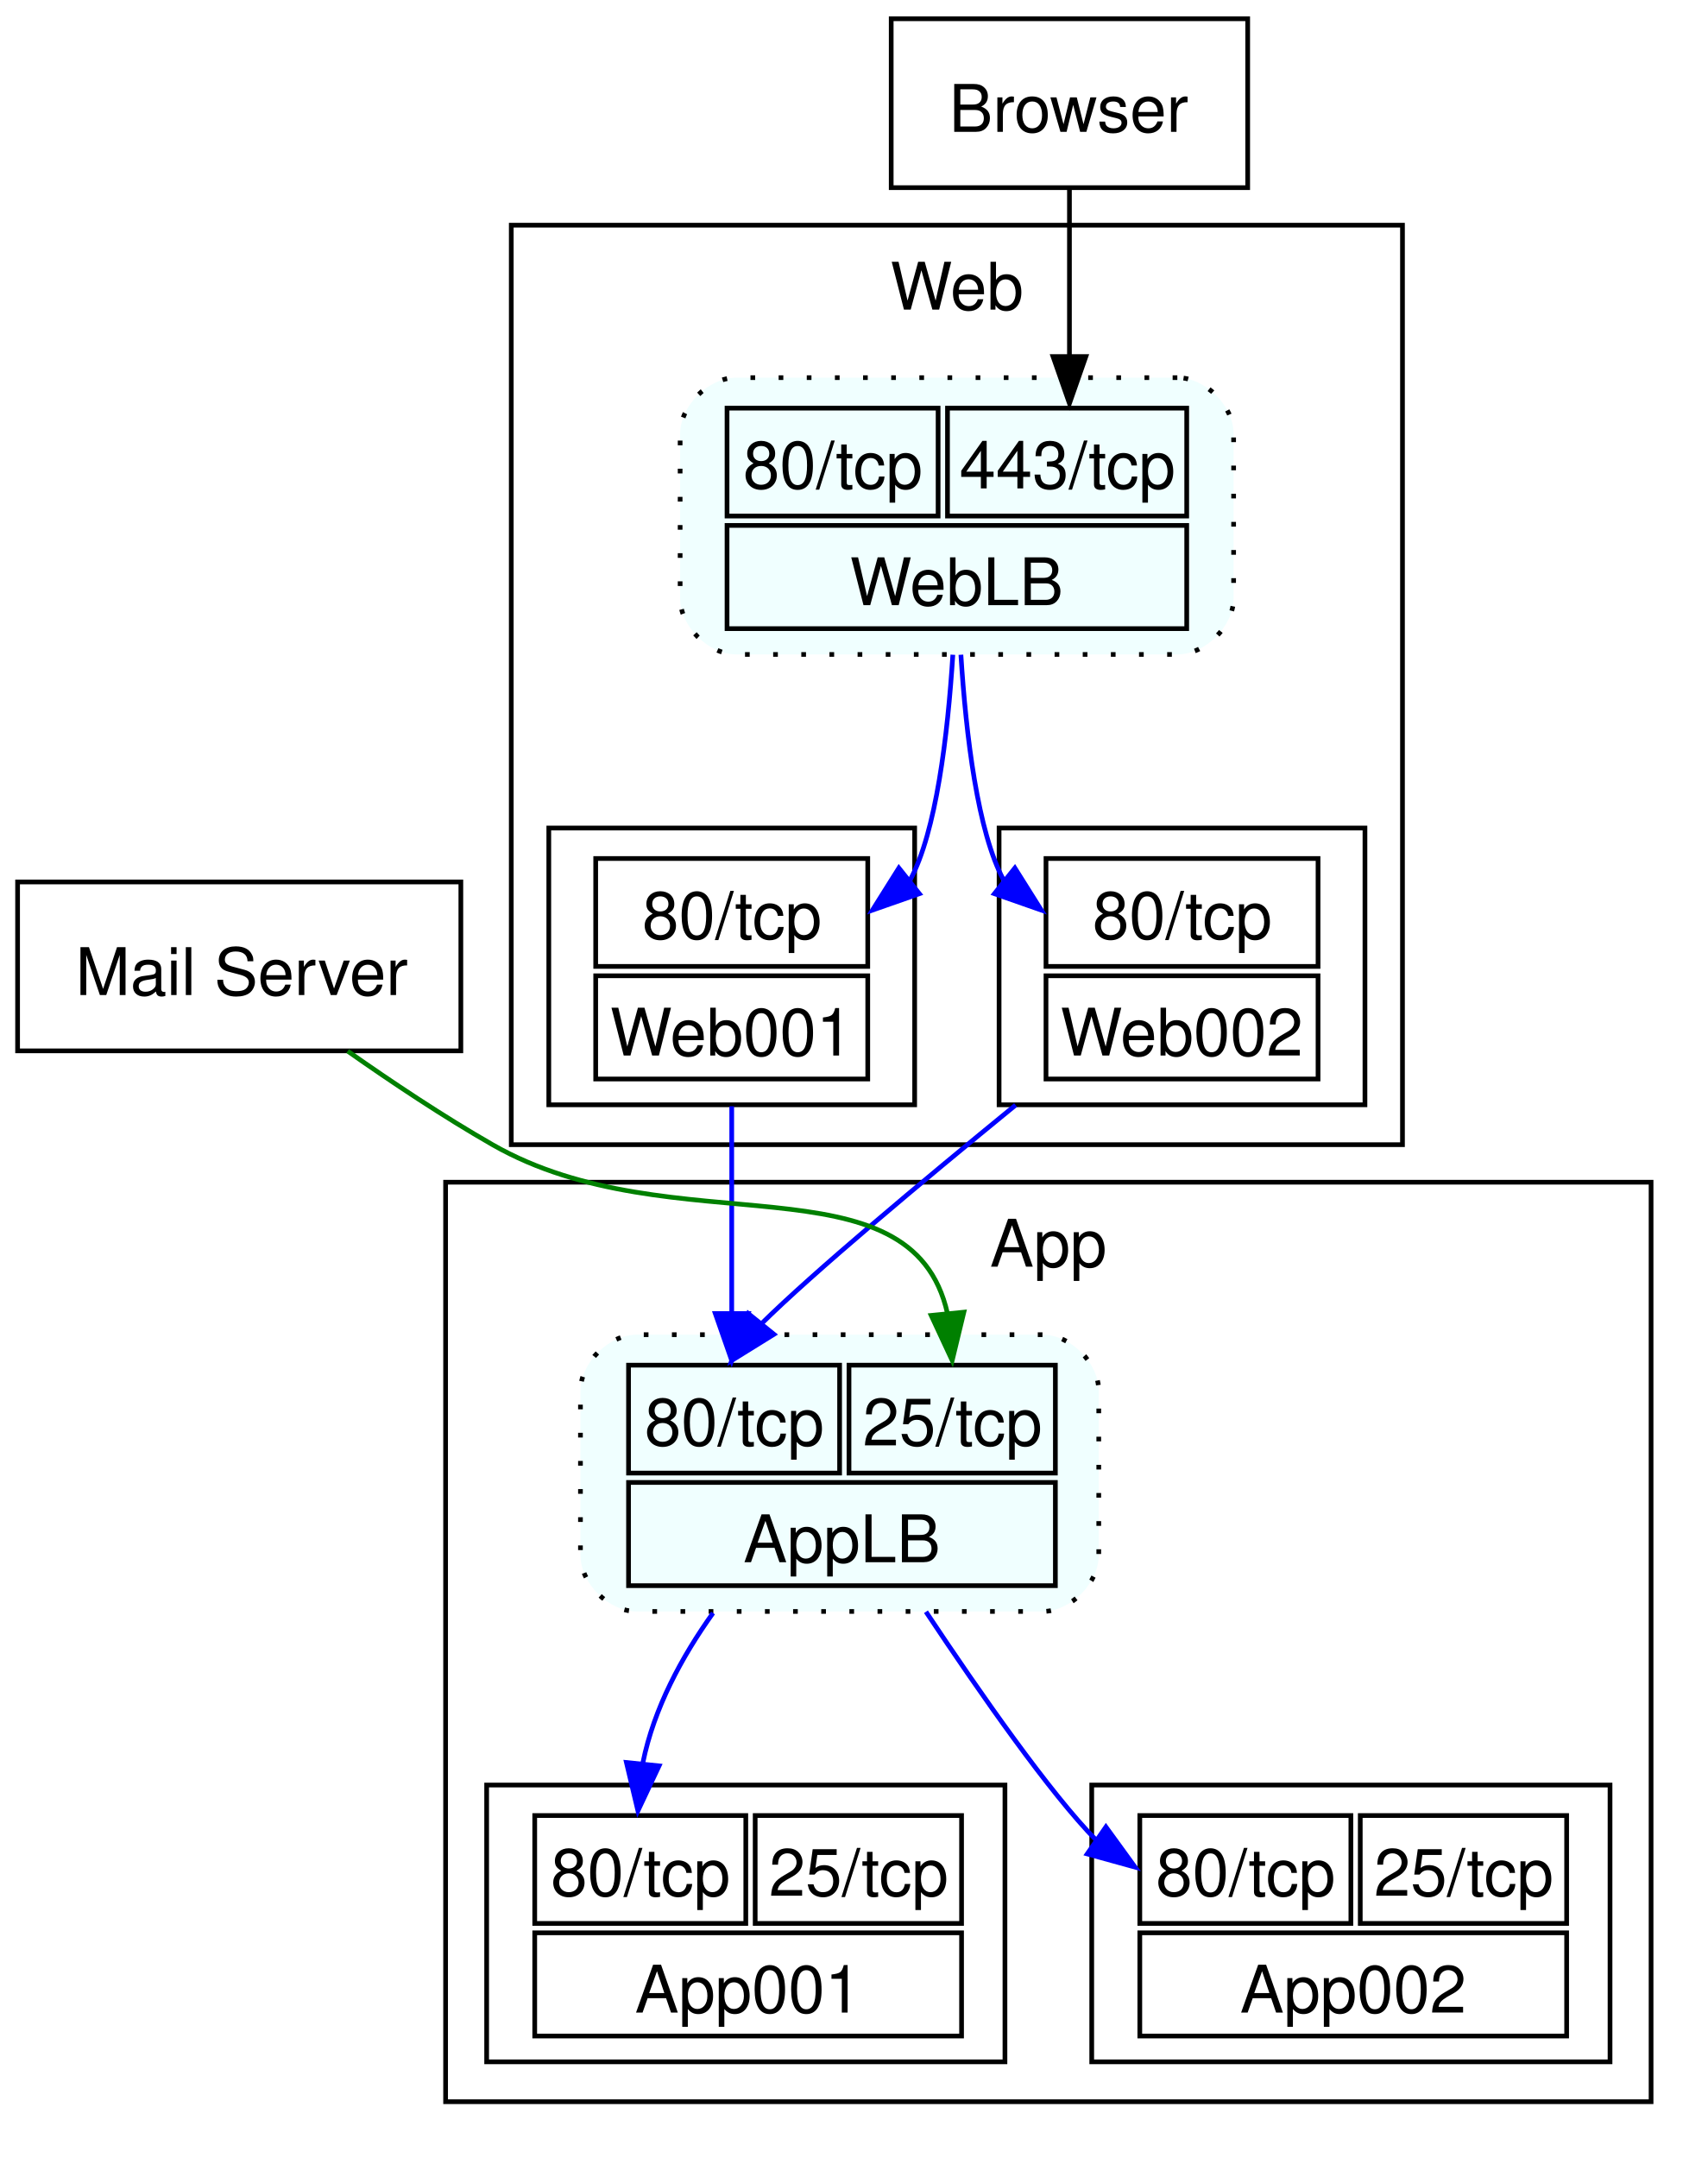
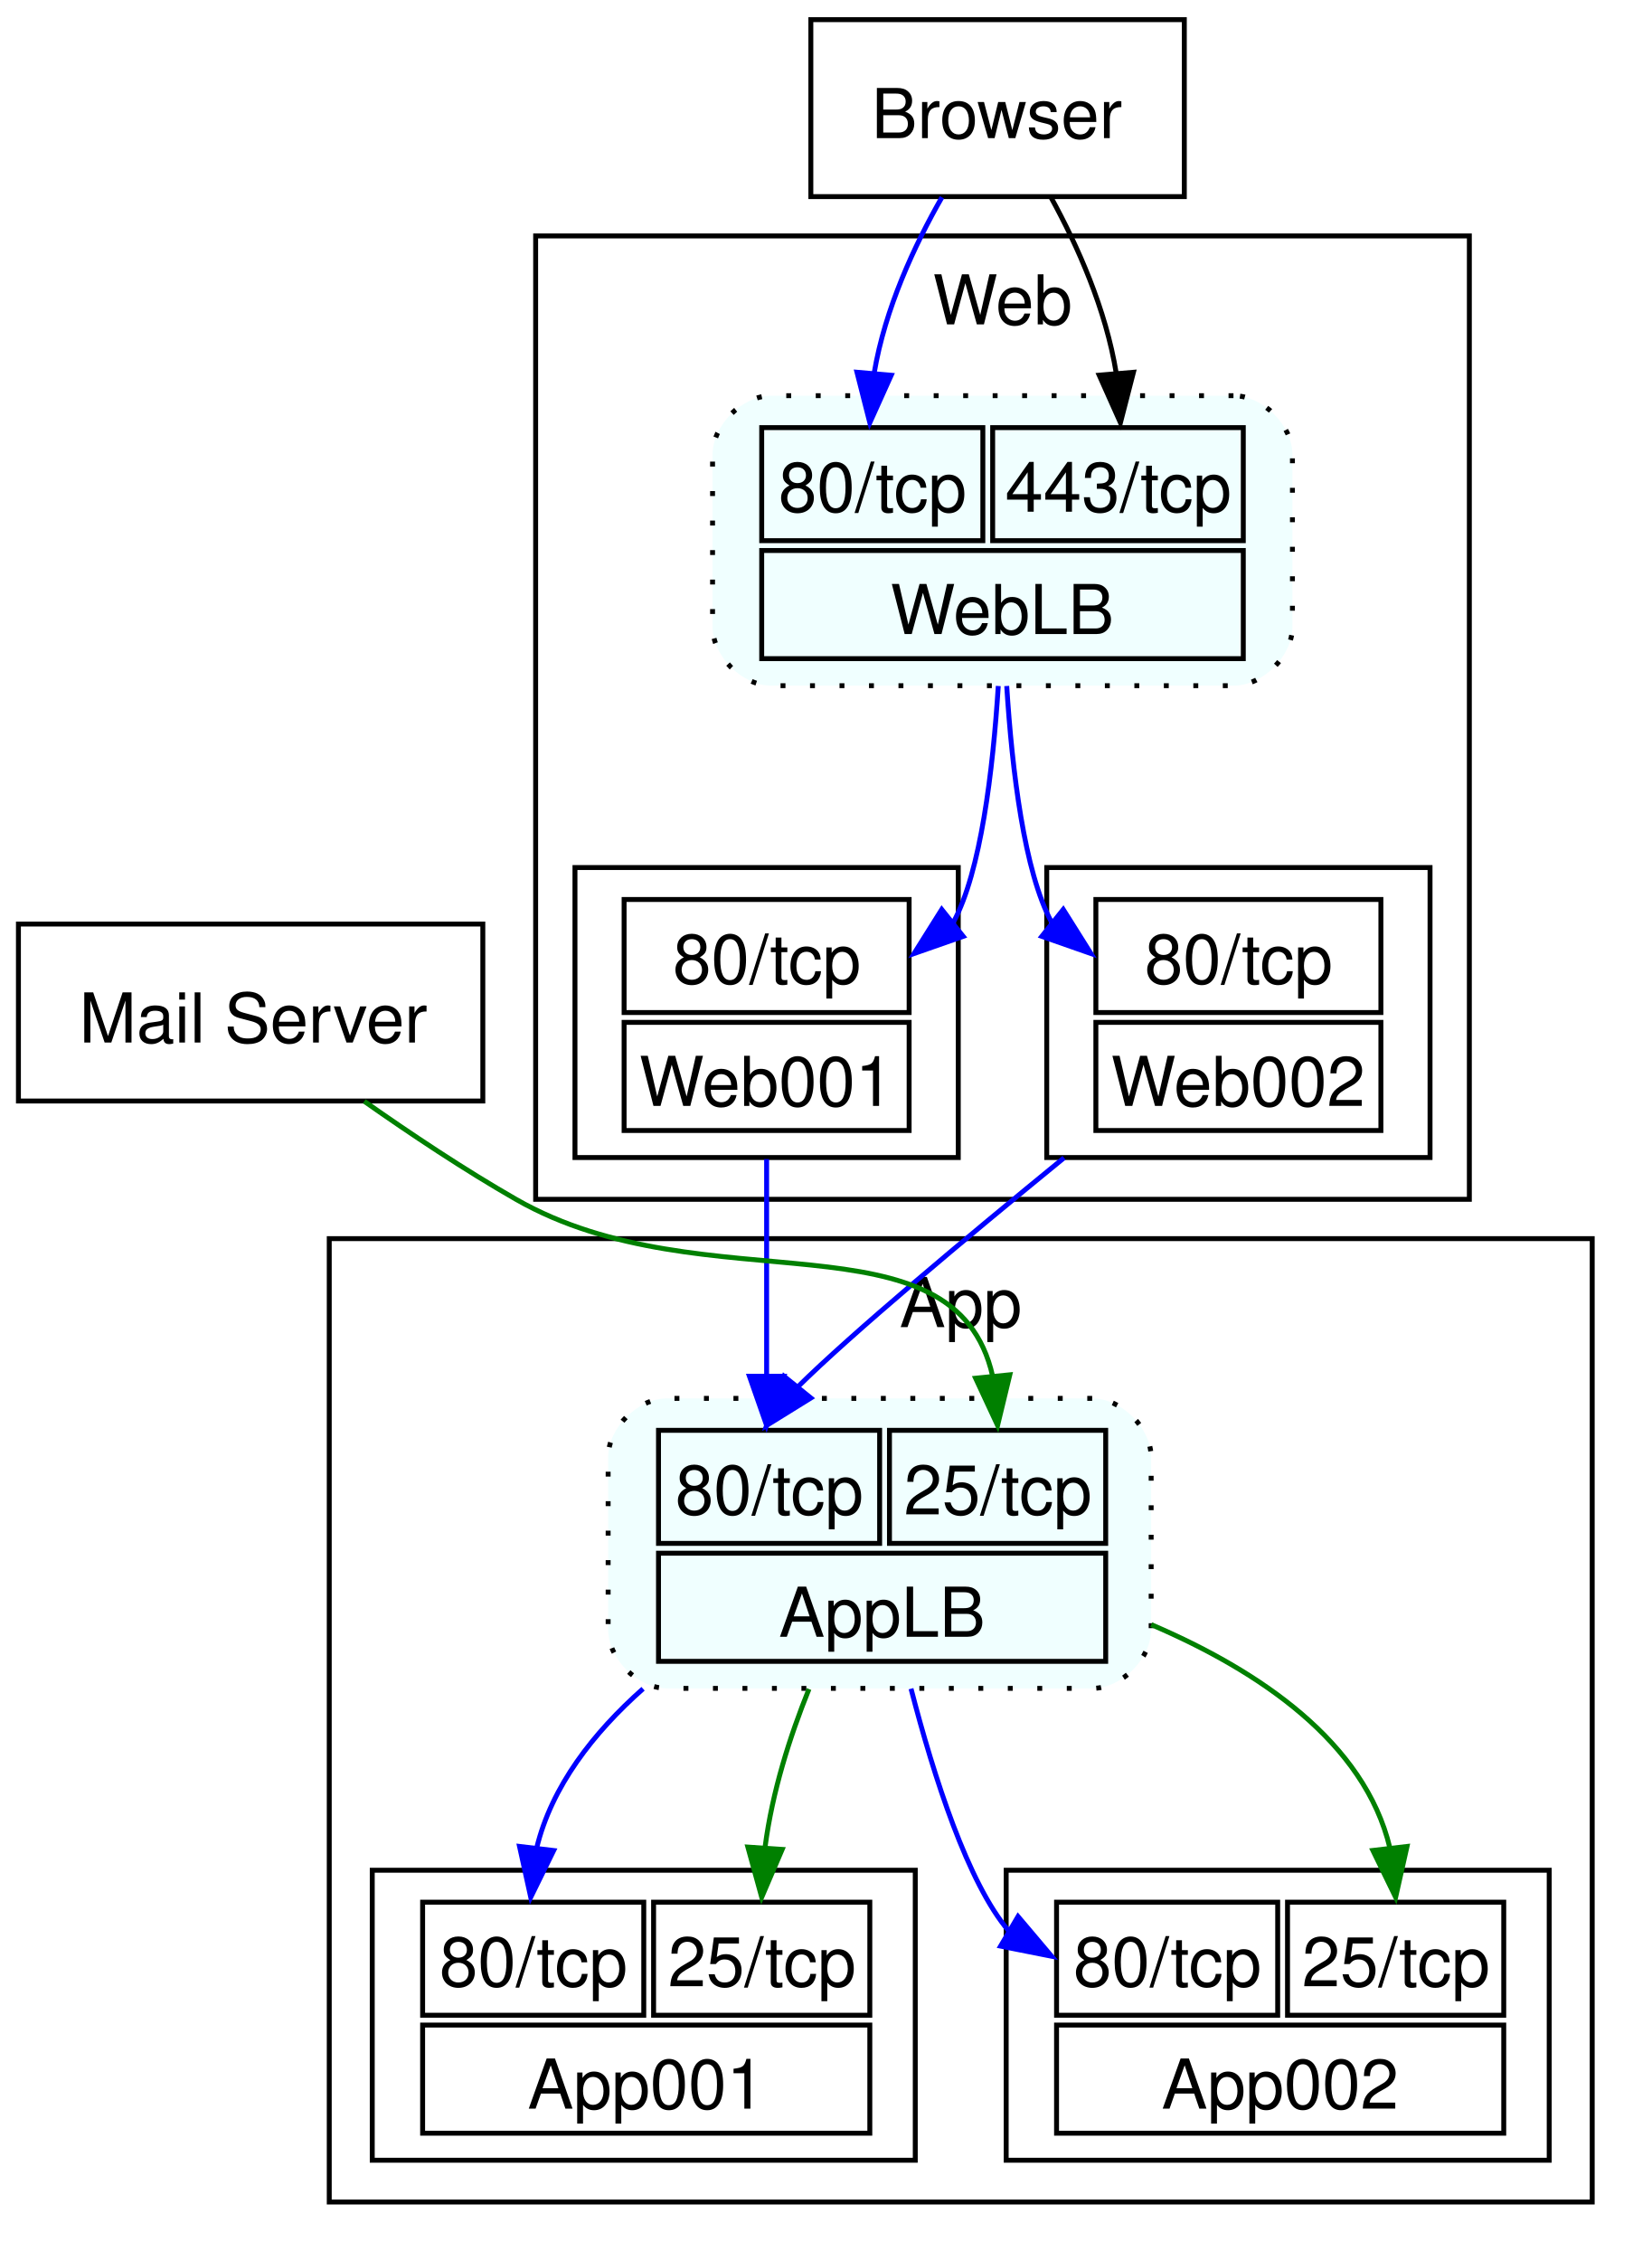
- <svg xmlns="http://www.w3.org/2000/svg" xmlns:xlink="http://www.w3.org/1999/xlink" width="364pt" height="460pt" viewBox="0.00 0.00 364.00 460.00">
+ <svg xmlns="http://www.w3.org/2000/svg" xmlns:xlink="http://www.w3.org/1999/xlink" width="336pt" height="460pt" viewBox="0.00 0.00 336.00 460.00">
  <g id="0" class="graph" transform="scale(1 1) rotate(0) translate(4 456)">
-     <polygon fill="white" stroke="white" points="-4,4 -4,-456 360,-456 360,4 -4,4" />
+     <polygon fill="white" stroke="white" points="-4,4 -4,-456 332,-456 332,4 -4,4" />
    <g id="1" class="cluster">
      <polygon fill="none" stroke="black" points="105,-212 105,-408 295,-408 295,-212 105,-212" />
      <text text-anchor="middle" x="200" y="-390" font-family="Helvetica,sans-Serif" font-size="14.00">Web</text>
    </g>
    <g id="2" class="cluster">
-       <polygon fill="none" stroke="black" points="91,-8 91,-204 348,-204 348,-8 91,-8" />
-       <text text-anchor="middle" x="219.5" y="-186" font-family="Helvetica,sans-Serif" font-size="14.00">App</text>
+       <polygon fill="none" stroke="black" points="63,-8 63,-204 320,-204 320,-8 63,-8" />
+       <text text-anchor="middle" x="191.5" y="-186" font-family="Helvetica,sans-Serif" font-size="14.00">App</text>
    </g>
    <g id="0" class="node">
      <g id="a_0">
        <a xlink:href="https://github.com/otahi/network_drawer/" xlink:title="WebLB">
          <path fill="azure" stroke="black" stroke-dasharray="1,5" d="M247,-375.5C247,-375.5 153,-375.5 153,-375.5 147,-375.5 141,-369.5 141,-363.5 141,-363.5 141,-328.5 141,-328.5 141,-322.5 147,-316.5 153,-316.5 153,-316.5 247,-316.5 247,-316.5 253,-316.5 259,-322.5 259,-328.5 259,-328.5 259,-363.5 259,-363.5 259,-369.5 253,-375.5 247,-375.5" />
          <polygon fill="none" stroke="black" points="151,-346 151,-369 196,-369 196,-346 151,-346" />
          <text text-anchor="start" x="154.431" y="-351.9" font-family="Helvetica,sans-Serif" font-size="14.00">80/tcp</text>
          <polygon fill="none" stroke="black" points="198,-346 198,-369 249,-369 249,-346 198,-346" />
          <text text-anchor="start" x="200.538" y="-351.9" font-family="Helvetica,sans-Serif" font-size="14.00">443/tcp</text>
          <polygon fill="none" stroke="black" points="151,-322 151,-344 249,-344 249,-322 151,-322" />
          <text text-anchor="start" x="177.168" y="-327" font-family="Helvetica,sans-Serif" font-size="14.00">WebLB</text>
        </a>
      </g>
    </g>
    <g id="1" class="node">
      <g id="a_1">
        <a xlink:title="Web001">
          <polygon fill="none" stroke="black" points="191,-279.5 113,-279.5 113,-220.5 191,-220.5 191,-279.5" />
          <polygon fill="none" stroke="black" points="123,-250 123,-273 181,-273 181,-250 123,-250" />
          <text text-anchor="start" x="132.931" y="-255.9" font-family="Helvetica,sans-Serif" font-size="14.00">80/tcp</text>
          <polygon fill="none" stroke="black" points="123,-226 123,-248 181,-248 181,-226 123,-226" />
          <text text-anchor="start" x="126.051" y="-231" font-family="Helvetica,sans-Serif" font-size="14.00">Web001</text>
        </a>
      </g>
    </g>
    <g id="3" class="edge">
      <path fill="none" stroke="blue" d="M199.141,-316.436C198.045,-299.18 195.572,-278.608 190.026,-268.401" />
      <polygon fill="blue" stroke="blue" points="192,-265.499 182,-262 187.636,-270.972 192,-265.499" />
    </g>
    <g id="2" class="node">
      <g id="a_2">
        <a xlink:title="Web002">
          <polygon fill="none" stroke="black" points="287,-279.5 209,-279.5 209,-220.5 287,-220.5 287,-279.5" />
          <polygon fill="none" stroke="black" points="219,-250 219,-273 277,-273 277,-250 219,-250" />
          <text text-anchor="start" x="228.931" y="-255.9" font-family="Helvetica,sans-Serif" font-size="14.00">80/tcp</text>
          <polygon fill="none" stroke="black" points="219,-226 219,-248 277,-248 277,-226 219,-226" />
          <text text-anchor="start" x="222.051" y="-231" font-family="Helvetica,sans-Serif" font-size="14.00">Web002</text>
        </a>
      </g>
    </g>
    <g id="4" class="edge">
      <path fill="none" stroke="blue" d="M200.859,-316.436C201.955,-299.18 204.428,-278.608 209.974,-268.401" />
      <polygon fill="blue" stroke="blue" points="212.364,-270.972 218,-262 208,-265.499 212.364,-270.972" />
    </g>
    <g id="3" class="node">
      <g id="a_3">
        <a xlink:title="AppLB">
          <path fill="azure" stroke="black" stroke-dasharray="1,5" d="M218.25,-171.5C218.25,-171.5 131.75,-171.5 131.75,-171.5 125.75,-171.5 119.75,-165.5 119.75,-159.5 119.75,-159.5 119.75,-124.5 119.75,-124.5 119.75,-118.5 125.75,-112.5 131.75,-112.5 131.75,-112.5 218.25,-112.5 218.25,-112.5 224.25,-112.5 230.25,-118.5 230.25,-124.5 230.25,-124.5 230.25,-159.5 230.25,-159.5 230.25,-165.5 224.25,-171.5 218.25,-171.5" />
          <polygon fill="none" stroke="black" points="130,-142 130,-165 175,-165 175,-142 130,-142" />
          <text text-anchor="start" x="133.431" y="-147.9" font-family="Helvetica,sans-Serif" font-size="14.00">80/tcp</text>
          <polygon fill="none" stroke="black" points="177,-142 177,-165 221,-165 221,-142 177,-142" />
          <text text-anchor="start" x="179.931" y="-147.9" font-family="Helvetica,sans-Serif" font-size="14.00">25/tcp</text>
          <polygon fill="none" stroke="black" points="130,-118 130,-140 221,-140 221,-118 130,-118" />
          <text text-anchor="start" x="154.483" y="-123" font-family="Helvetica,sans-Serif" font-size="14.00">AppLB</text>
        </a>
      </g>
    </g>
    <g id="5" class="edge">
      <path fill="none" stroke="blue" d="M152,-220.191C152,-207.217 152,-191.442 152,-176.321" />
      <polygon fill="blue" stroke="blue" points="155.5,-176 152,-166 148.5,-176 155.5,-176" />
    </g>
    <g id="6" class="edge">
      <path fill="none" stroke="blue" d="M212.526,-220.441C192.443,-204.036 169.215,-184.601 158.292,-173.792" />
      <polygon fill="blue" stroke="blue" points="161.006,-171.581 152,-166 155.559,-175.979 161.006,-171.581" />
    </g>
    <g id="4" class="node">
      <g id="a_4">
        <a xlink:title="App001">
-           <polygon fill="none" stroke="black" points="210.25,-75.5 99.75,-75.5 99.75,-16.5 210.25,-16.5 210.25,-75.5" />
-           <polygon fill="none" stroke="black" points="110,-46 110,-69 155,-69 155,-46 110,-46" />
-           <text text-anchor="start" x="113.431" y="-51.9" font-family="Helvetica,sans-Serif" font-size="14.00">80/tcp</text>
-           <polygon fill="none" stroke="black" points="157,-46 157,-69 201,-69 201,-46 157,-46" />
-           <text text-anchor="start" x="159.931" y="-51.9" font-family="Helvetica,sans-Serif" font-size="14.00">25/tcp</text>
-           <polygon fill="none" stroke="black" points="110,-22 110,-44 201,-44 201,-22 110,-22" />
-           <text text-anchor="start" x="131.366" y="-27" font-family="Helvetica,sans-Serif" font-size="14.00">App001</text>
+           <polygon fill="none" stroke="black" points="182.25,-75.5 71.75,-75.5 71.75,-16.5 182.25,-16.5 182.25,-75.5" />
+           <polygon fill="none" stroke="black" points="82,-46 82,-69 127,-69 127,-46 82,-46" />
+           <text text-anchor="start" x="85.431" y="-51.9" font-family="Helvetica,sans-Serif" font-size="14.00">80/tcp</text>
+           <polygon fill="none" stroke="black" points="129,-46 129,-69 173,-69 173,-46 129,-46" />
+           <text text-anchor="start" x="131.931" y="-51.9" font-family="Helvetica,sans-Serif" font-size="14.00">25/tcp</text>
+           <polygon fill="none" stroke="black" points="82,-22 82,-44 173,-44 173,-22 82,-22" />
+           <text text-anchor="start" x="103.366" y="-27" font-family="Helvetica,sans-Serif" font-size="14.00">App001</text>
        </a>
      </g>
    </g>
+     <g id="7" class="edge">
+       <path fill="none" stroke="green" d="M160.623,-112.37C156.71,-102.677 153.148,-91.456 151.693,-80.247" />
+       <polygon fill="green" stroke="green" points="155.167,-79.741 151,-70 148.183,-80.213 155.167,-79.741" />
+     </g>
    <g id="8" class="edge">
-       <path fill="none" stroke="blue" d="M148.012,-112.171C141.33,-102.814 135.406,-91.842 133.064,-80.283" />
-       <polygon fill="blue" stroke="blue" points="136.511,-79.587 132,-70 129.548,-80.307 136.511,-79.587" />
+       <path fill="none" stroke="blue" d="M126.856,-112.424C116.765,-103.478 108.243,-92.588 105.197,-79.976" />
+       <polygon fill="blue" stroke="blue" points="108.667,-79.512 104,-70 101.716,-80.346 108.667,-79.512" />
    </g>
    <g id="5" class="node">
      <g id="a_5">
        <a xlink:title="App002">
-           <polygon fill="none" stroke="black" points="339.25,-75.5 228.75,-75.5 228.75,-16.5 339.25,-16.5 339.25,-75.5" />
-           <polygon fill="none" stroke="black" points="239,-46 239,-69 284,-69 284,-46 239,-46" />
-           <text text-anchor="start" x="242.431" y="-51.9" font-family="Helvetica,sans-Serif" font-size="14.00">80/tcp</text>
-           <polygon fill="none" stroke="black" points="286,-46 286,-69 330,-69 330,-46 286,-46" />
-           <text text-anchor="start" x="288.931" y="-51.9" font-family="Helvetica,sans-Serif" font-size="14.00">25/tcp</text>
-           <polygon fill="none" stroke="black" points="239,-22 239,-44 330,-44 330,-22 239,-22" />
-           <text text-anchor="start" x="260.366" y="-27" font-family="Helvetica,sans-Serif" font-size="14.00">App002</text>
+           <polygon fill="none" stroke="black" points="311.25,-75.5 200.75,-75.5 200.75,-16.5 311.25,-16.5 311.25,-75.5" />
+           <polygon fill="none" stroke="black" points="211,-46 211,-69 256,-69 256,-46 211,-46" />
+           <text text-anchor="start" x="214.431" y="-51.9" font-family="Helvetica,sans-Serif" font-size="14.00">80/tcp</text>
+           <polygon fill="none" stroke="black" points="258,-46 258,-69 302,-69 302,-46 258,-46" />
+           <text text-anchor="start" x="260.931" y="-51.9" font-family="Helvetica,sans-Serif" font-size="14.00">25/tcp</text>
+           <polygon fill="none" stroke="black" points="211,-22 211,-44 302,-44 302,-22 211,-22" />
+           <text text-anchor="start" x="232.366" y="-27" font-family="Helvetica,sans-Serif" font-size="14.00">App002</text>
        </a>
      </g>
    </g>
+     <g id="9" class="edge">
+       <path fill="none" stroke="green" d="M230.267,-125.47C252.302,-116.05 273.686,-101.572 278.832,-80.033" />
+       <polygon fill="green" stroke="green" points="282.32,-80.338 280,-70 275.367,-79.528 282.32,-80.338" />
+     </g>
    <g id="10" class="edge">
-       <path fill="none" stroke="blue" d="M193.408,-112.436C205.132,-94.805 219.905,-73.712 229.702,-63.75" />
-       <polygon fill="blue" stroke="blue" points="231.774,-66.572 238,-58 227.787,-60.819 231.774,-66.572" />
+       <path fill="none" stroke="blue" d="M181.385,-112.436C186.051,-94.429 192.996,-72.812 201.291,-63.129" />
+       <polygon fill="blue" stroke="blue" points="203.16,-66.091 210,-58 199.607,-60.059 203.16,-66.091" />
    </g>
    <g id="6" class="node">
      <g id="a_6">
        <a xlink:title="Browser">
-           <polygon fill="none" stroke="black" points="262,-452 186,-452 186,-416 262,-416 262,-452" />
-           <text text-anchor="start" x="198.328" y="-427.9" font-family="Helvetica,sans-Serif" font-size="14.00">Browser</text>
+           <polygon fill="none" stroke="black" points="237,-452 161,-452 161,-416 237,-416 237,-452" />
+           <text text-anchor="start" x="173.328" y="-427.9" font-family="Helvetica,sans-Serif" font-size="14.00">Browser</text>
        </a>
      </g>
    </g>
+     <g id="0" class="edge">
+       <path fill="none" stroke="blue" d="M187.672,-415.857C182.088,-406.095 176.087,-393.216 173.879,-380.063" />
+       <polygon fill="blue" stroke="blue" points="177.357,-379.657 173,-370 170.384,-380.267 177.357,-379.657" />
+     </g>
    <g id="1" class="edge">
-       <path fill="none" stroke="black" d="M224,-415.887C224,-405.889 224,-392.769 224,-380.049" />
-       <polygon fill="black" stroke="black" points="227.5,-380 224,-370 220.5,-380 227.5,-380" />
+       <path fill="none" stroke="black" d="M209.893,-415.8C215.261,-406.018 221.032,-393.129 223.155,-380.02" />
+       <polygon fill="black" stroke="black" points="226.647,-380.259 224,-370 219.672,-379.67 226.647,-380.259" />
    </g>
    <g id="7" class="node">
      <g id="a_7">
        <a xlink:title="Mail Server">
          <polygon fill="none" stroke="black" points="94.25,-268 -0.25,-268 -0.25,-232 94.25,-232 94.25,-268" />
          <text text-anchor="start" x="12.104" y="-243.9" font-family="Helvetica,sans-Serif" font-size="14.00">Mail Server</text>
        </a>
      </g>
    </g>
    <g id="2" class="edge">
      <path fill="none" stroke="green" d="M70.124,-231.94C79.489,-225.355 90.545,-217.983 101,-212 139.498,-189.969 190.301,-210.355 198.004,-175.979" />
      <polygon fill="green" stroke="green" points="201.489,-176.298 199,-166 194.524,-175.603 201.489,-176.298" />
    </g>
  </g>
</svg>
